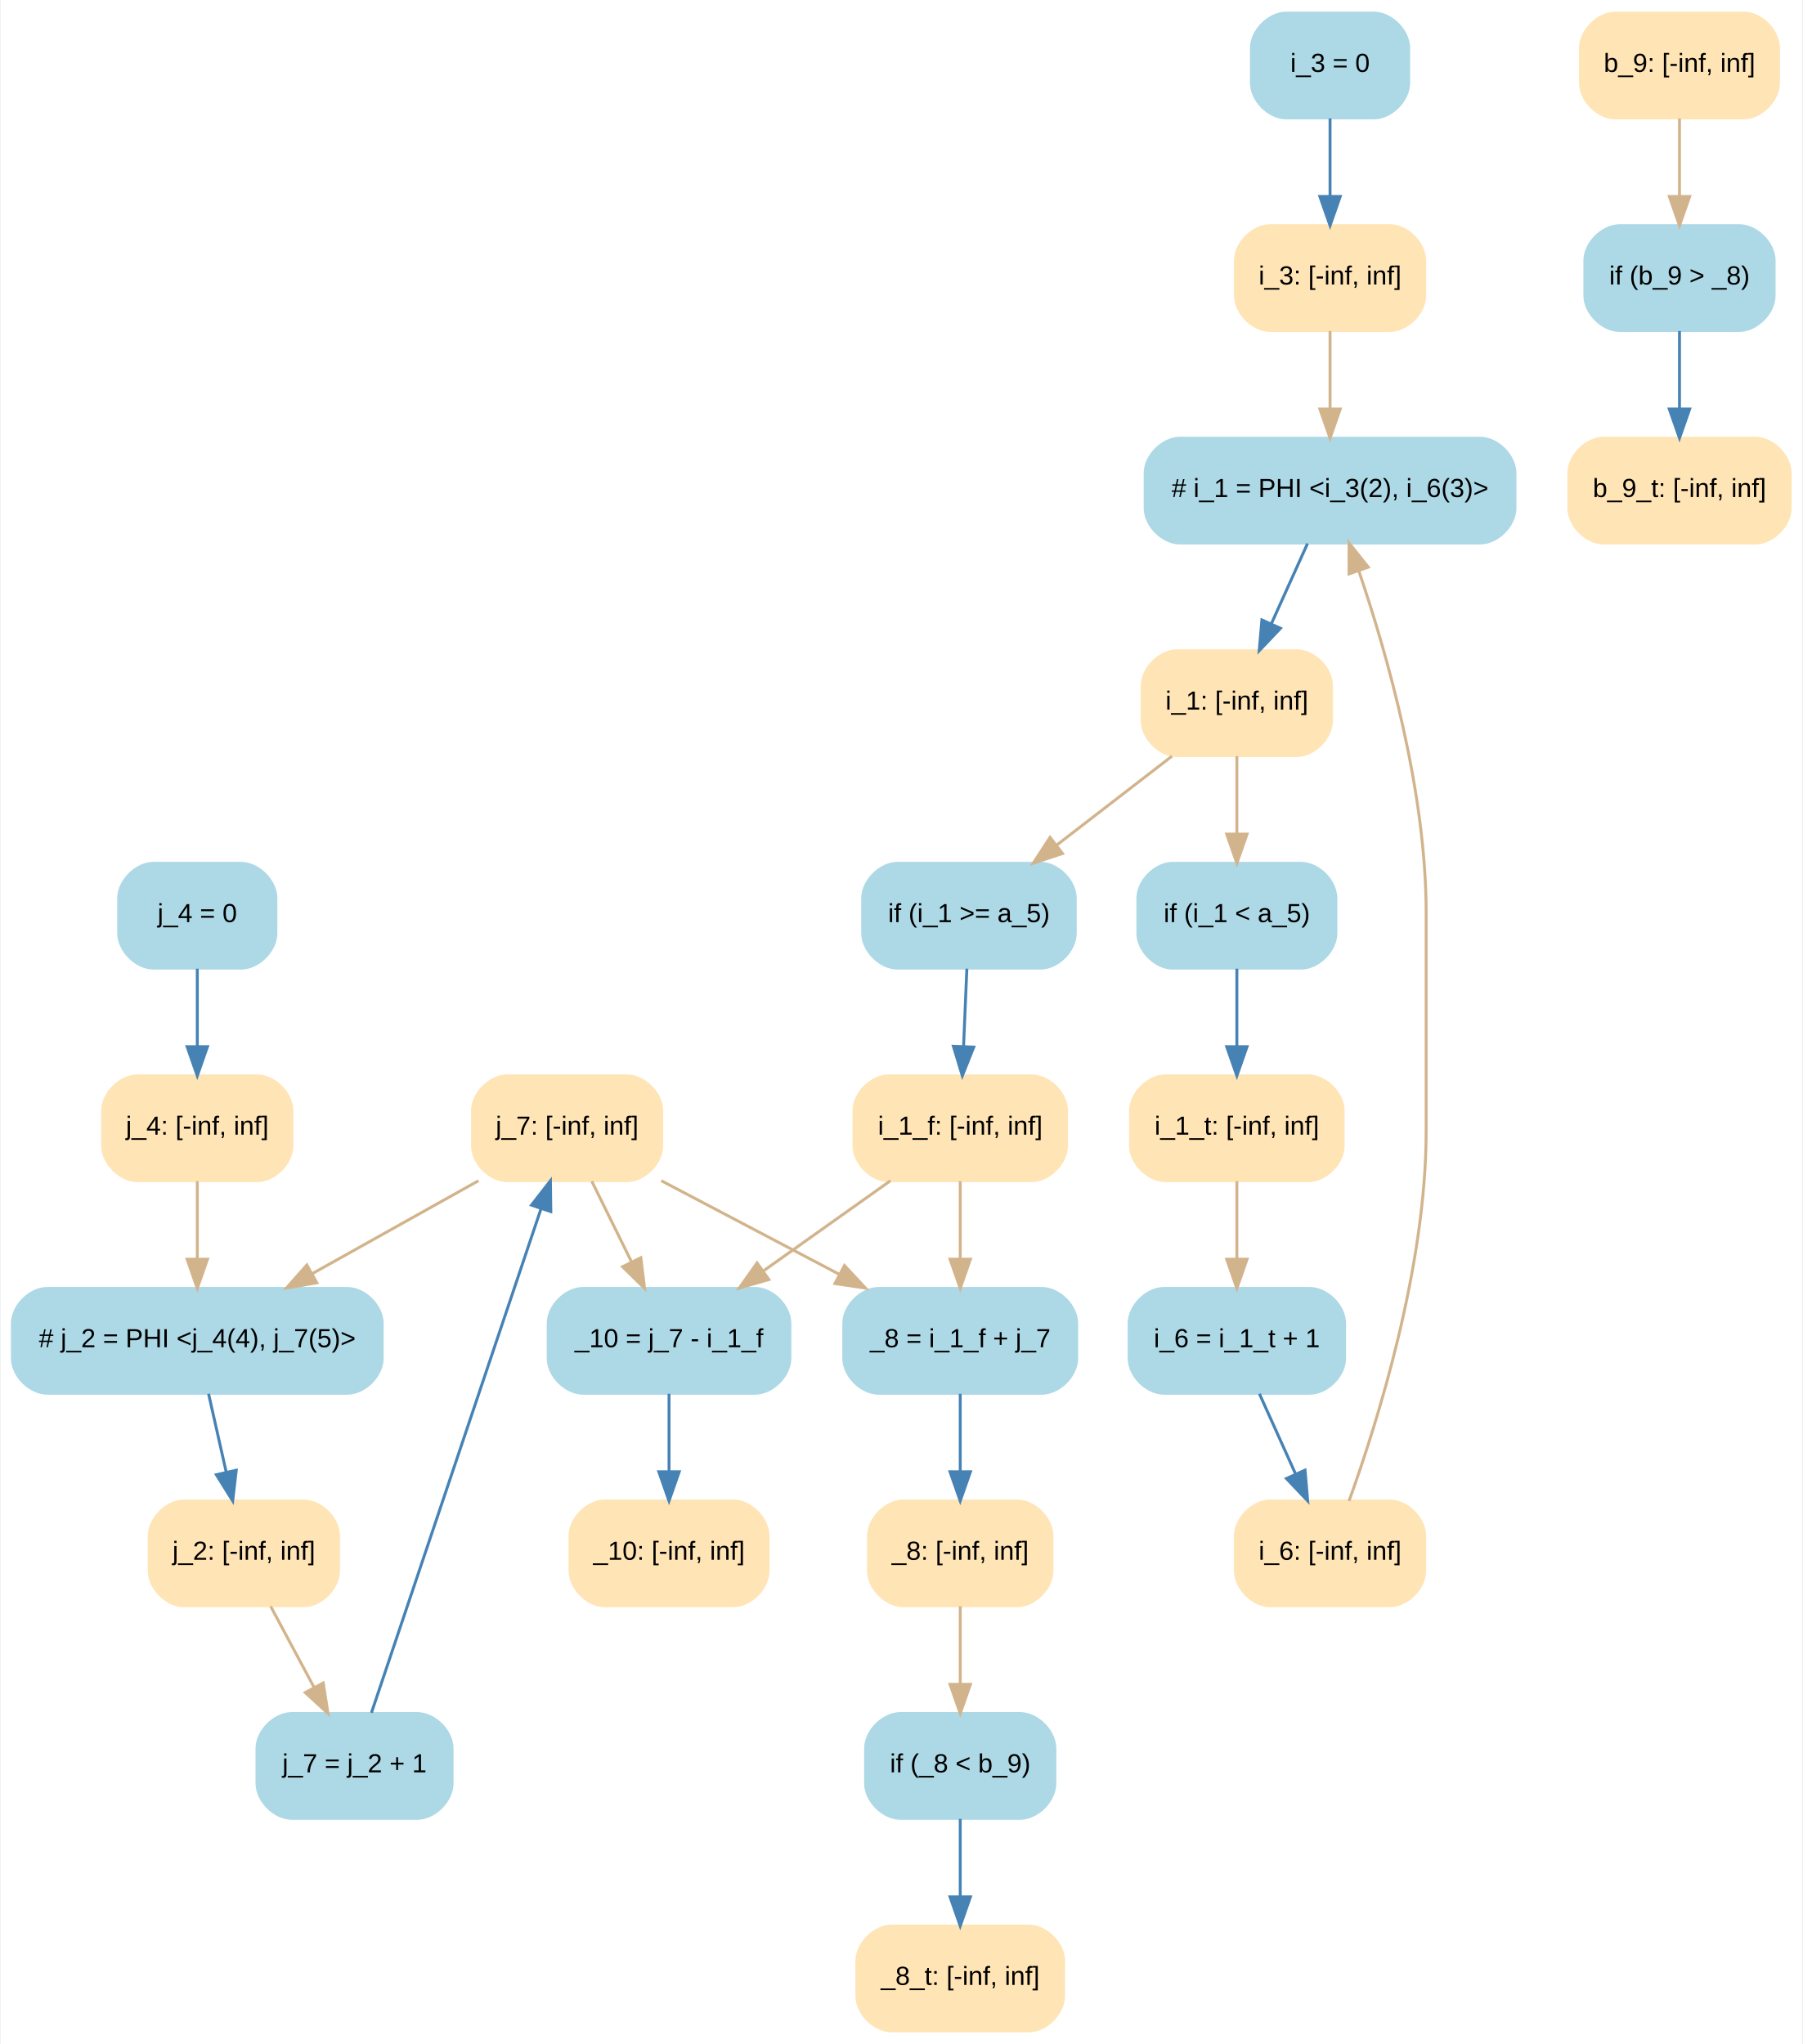
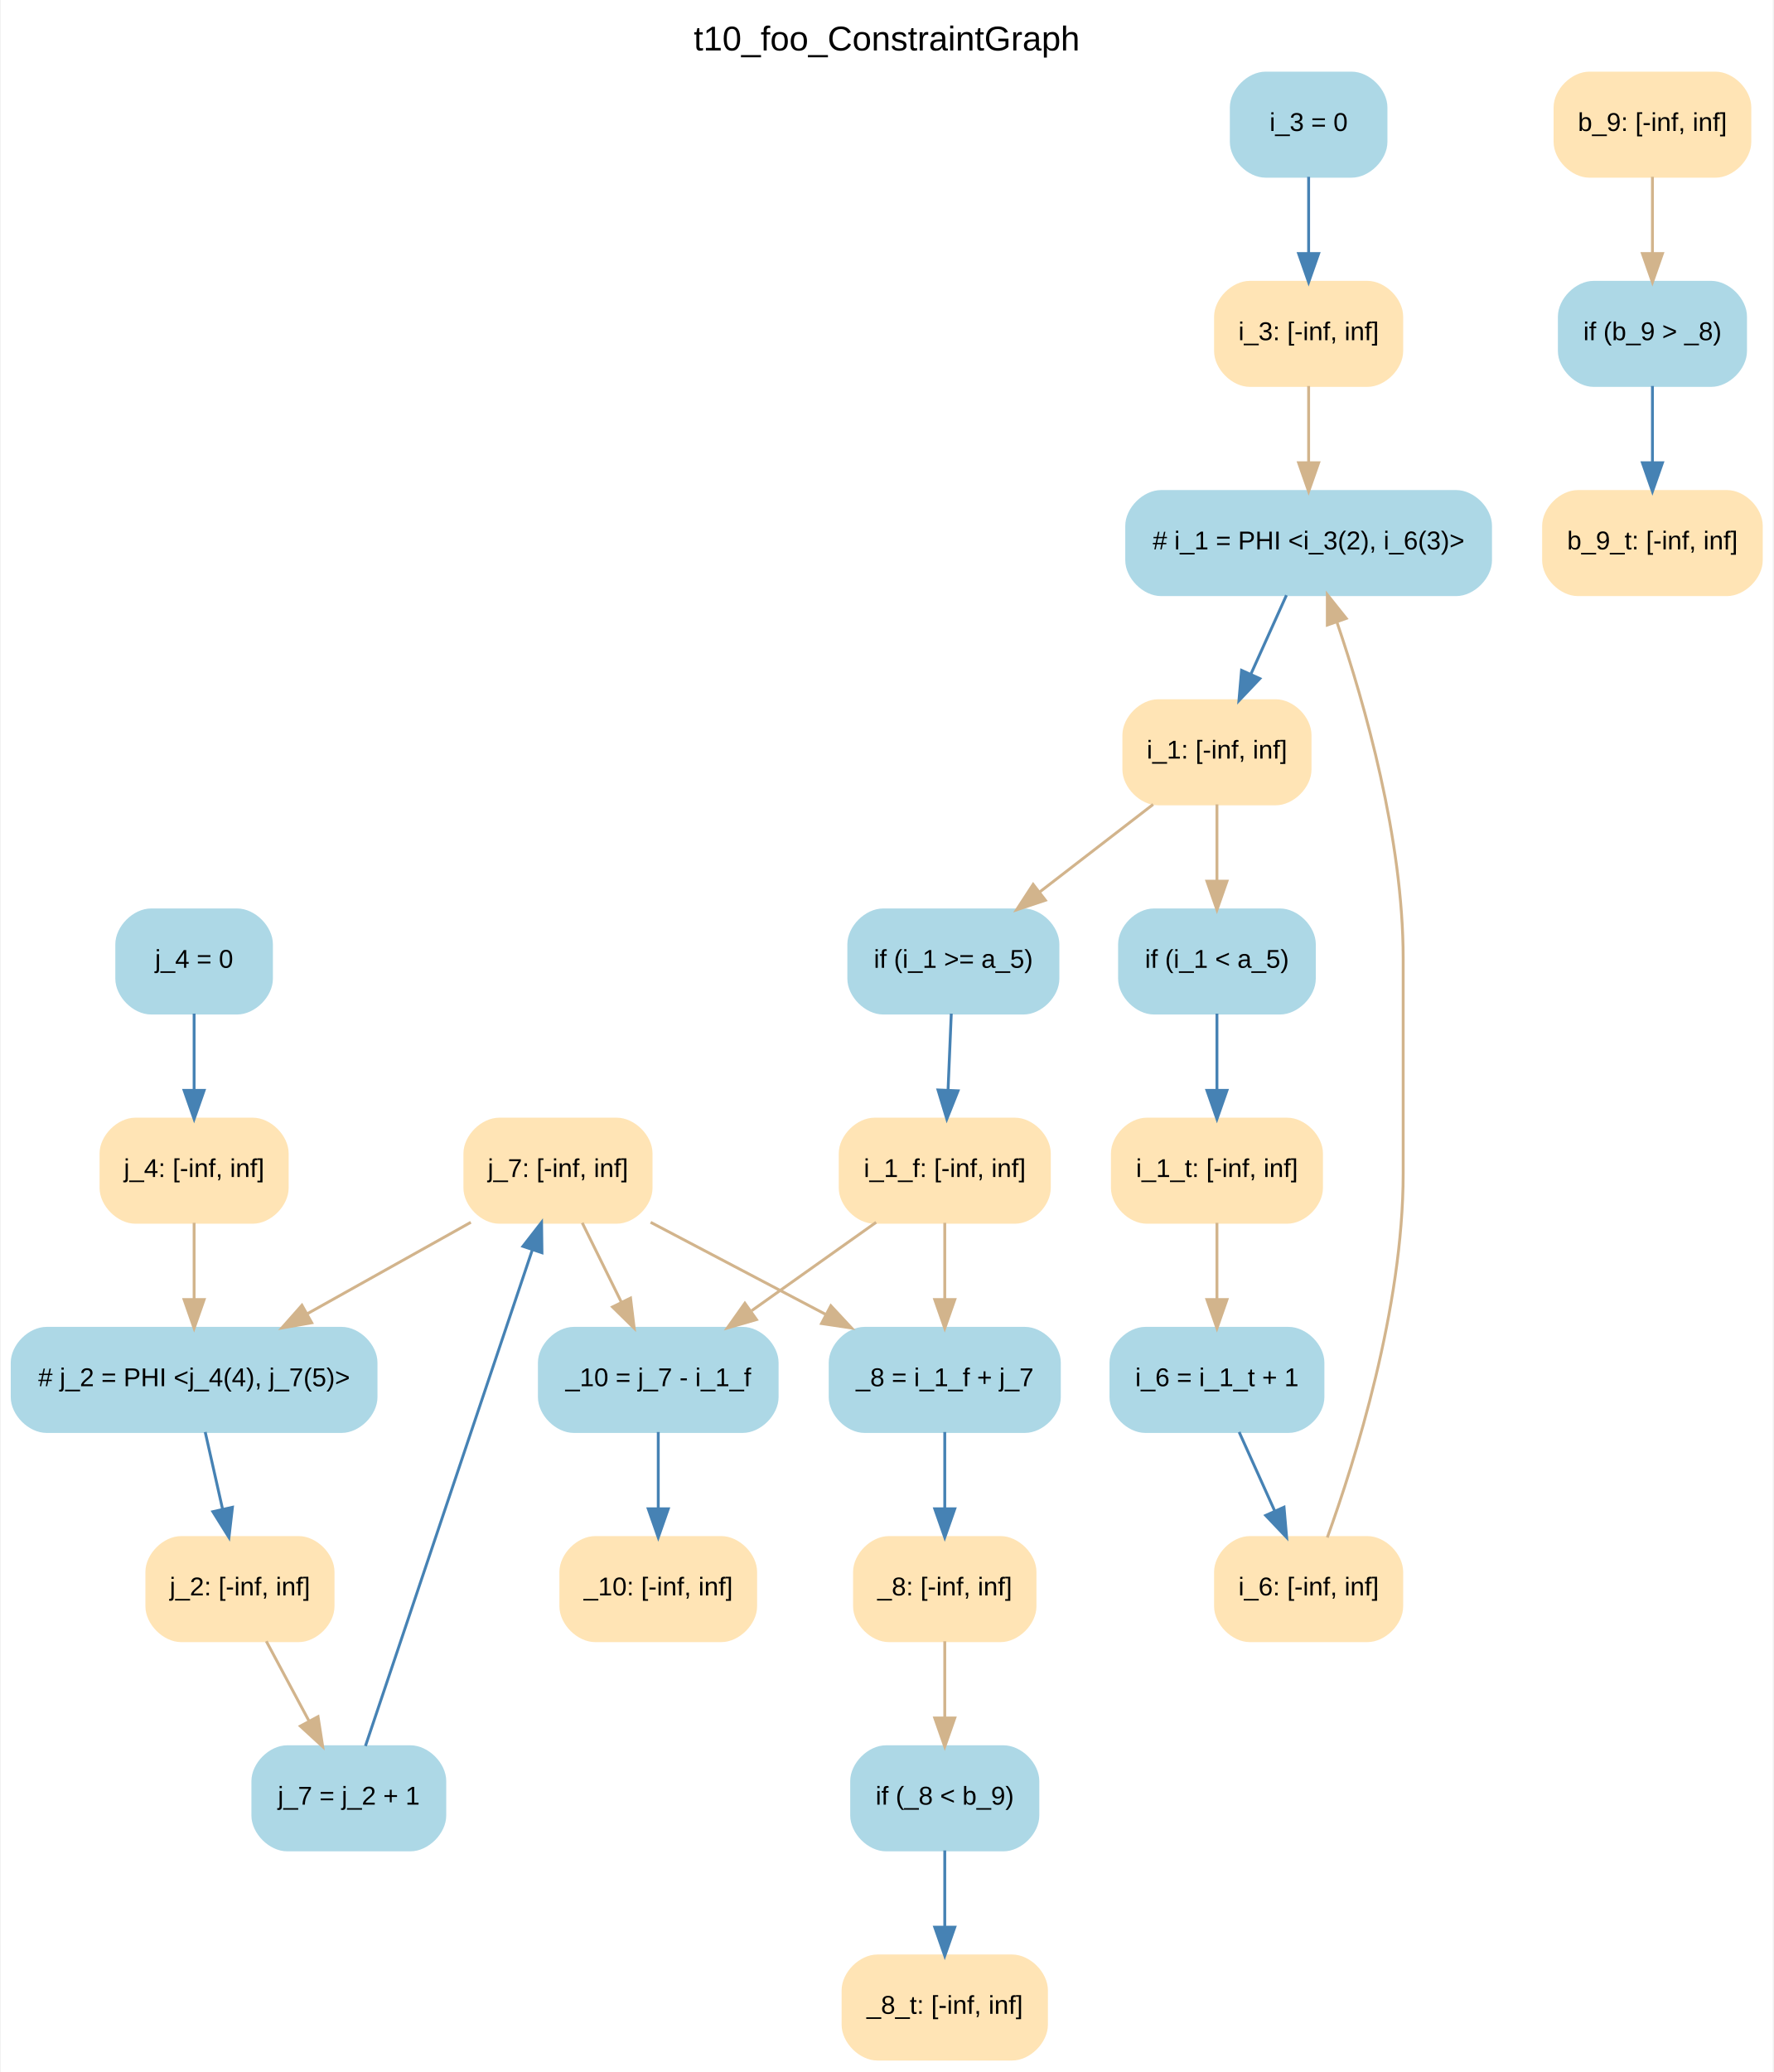
- <svg xmlns="http://www.w3.org/2000/svg" width="619pt" height="702pt" viewBox="0.00 0.00 618.50 702.00">
-   <g id="graph0" class="graph" transform="scale(1 1) rotate(0) translate(4 698)">
-     <polygon fill="white" stroke="none" points="-4,4 -4,-698 614.5,-698 614.5,4 -4,4" />
+ <svg xmlns="http://www.w3.org/2000/svg" width="619pt" height="723pt" viewBox="0.00 0.00 618.50 723.00">
+   <g id="graph0" class="graph" transform="scale(1 1) rotate(0) translate(4 719)">
+     <polygon fill="white" stroke="none" points="-4,4 -4,-719 614.5,-719 614.5,4 -4,4" />
+     <text text-anchor="middle" x="305.25" y="-701.4" font-family="Arial" font-size="12.00">t10_foo_ConstraintGraph</text>
    <g id="node1" class="node">
      <path fill="lightblue" stroke="lightblue" d="M401,-511.5C401,-511.5 504,-511.5 504,-511.5 510,-511.5 516,-517.5 516,-523.5 516,-523.5 516,-535.5 516,-535.5 516,-541.5 510,-547.5 504,-547.5 504,-547.5 401,-547.5 401,-547.5 395,-547.5 389,-541.5 389,-535.5 389,-535.5 389,-523.5 389,-523.5 389,-517.5 395,-511.5 401,-511.5" />
      <text text-anchor="middle" x="452.5" y="-527.3" font-family="Arial" font-size="9.00"># i_1 = PHI &lt;i_3(2), i_6(3)&gt;</text>
    </g>
    <g id="node2" class="node">
      <path fill="moccasin" stroke="moccasin" d="M400,-438.5C400,-438.5 441,-438.5 441,-438.5 447,-438.5 453,-444.5 453,-450.5 453,-450.5 453,-462.5 453,-462.5 453,-468.5 447,-474.5 441,-474.5 441,-474.5 400,-474.5 400,-474.5 394,-474.5 388,-468.5 388,-462.5 388,-462.5 388,-450.5 388,-450.5 388,-444.5 394,-438.5 400,-438.5" />
      <text text-anchor="middle" x="420.5" y="-454.3" font-family="Arial" font-size="9.00">i_1: [-inf, inf]</text>
    </g>
    <g id="edge1" class="edge">
      <path fill="none" stroke="steelblue" d="M444.754,-511.313C441.02,-503.028 436.46,-492.91 432.305,-483.693" />
      <polygon fill="steelblue" stroke="steelblue" points="435.475,-482.207 428.175,-474.529 429.093,-485.084 435.475,-482.207" />
    </g>
    <g id="node13" class="node">
      <path fill="lightblue" stroke="lightblue" d="M304,-365.5C304,-365.5 353,-365.5 353,-365.5 359,-365.5 365,-371.5 365,-377.5 365,-377.5 365,-389.5 365,-389.5 365,-395.5 359,-401.5 353,-401.5 353,-401.5 304,-401.5 304,-401.5 298,-401.5 292,-395.5 292,-389.5 292,-389.5 292,-377.5 292,-377.5 292,-371.5 298,-365.5 304,-365.5" />
      <text text-anchor="middle" x="328.5" y="-381.3" font-family="Arial" font-size="9.00">if (i_1 &gt;= a_5)</text>
    </g>
    <g id="edge13" class="edge">
      <path fill="none" stroke="tan" d="M398.229,-438.313C386.364,-429.156 371.597,-417.76 358.712,-407.816" />
      <polygon fill="tan" stroke="tan" points="360.621,-404.868 350.566,-401.529 356.344,-410.409 360.621,-404.868" />
    </g>
    <g id="node15" class="node">
      <path fill="lightblue" stroke="lightblue" d="M398.5,-365.5C398.5,-365.5 442.5,-365.5 442.5,-365.5 448.5,-365.5 454.5,-371.5 454.5,-377.5 454.5,-377.5 454.5,-389.5 454.5,-389.5 454.5,-395.5 448.5,-401.5 442.5,-401.5 442.5,-401.5 398.5,-401.5 398.5,-401.5 392.5,-401.5 386.5,-395.5 386.5,-389.5 386.5,-389.5 386.5,-377.5 386.5,-377.5 386.5,-371.5 392.5,-365.5 398.5,-365.5" />
      <text text-anchor="middle" x="420.5" y="-381.3" font-family="Arial" font-size="9.00">if (i_1 &lt; a_5)</text>
    </g>
    <g id="edge14" class="edge">
      <path fill="none" stroke="tan" d="M420.5,-438.313C420.5,-430.289 420.5,-420.547 420.5,-411.569" />
      <polygon fill="tan" stroke="tan" points="424,-411.529 420.5,-401.529 417,-411.529 424,-411.529" />
    </g>
    <g id="node3" class="node">
      <path fill="lightblue" stroke="lightblue" d="M297.5,-219.5C297.5,-219.5 353.5,-219.5 353.5,-219.5 359.5,-219.5 365.5,-225.5 365.5,-231.5 365.5,-231.5 365.5,-243.5 365.5,-243.5 365.5,-249.5 359.5,-255.5 353.5,-255.5 353.5,-255.5 297.5,-255.5 297.5,-255.5 291.5,-255.5 285.5,-249.5 285.5,-243.5 285.5,-243.5 285.5,-231.5 285.5,-231.5 285.5,-225.5 291.5,-219.5 297.5,-219.5" />
      <text text-anchor="middle" x="325.5" y="-235.3" font-family="Arial" font-size="9.00">_8 = i_1_f + j_7</text>
    </g>
    <g id="node4" class="node">
      <path fill="moccasin" stroke="moccasin" d="M306,-146.5C306,-146.5 345,-146.5 345,-146.5 351,-146.5 357,-152.5 357,-158.5 357,-158.5 357,-170.5 357,-170.5 357,-176.5 351,-182.5 345,-182.5 345,-182.5 306,-182.5 306,-182.5 300,-182.5 294,-176.5 294,-170.5 294,-170.5 294,-158.5 294,-158.5 294,-152.5 300,-146.5 306,-146.5" />
      <text text-anchor="middle" x="325.5" y="-162.3" font-family="Arial" font-size="9.00">_8: [-inf, inf]</text>
    </g>
    <g id="edge2" class="edge">
      <path fill="none" stroke="steelblue" d="M325.5,-219.313C325.5,-211.289 325.5,-201.547 325.5,-192.569" />
      <polygon fill="steelblue" stroke="steelblue" points="329,-192.529 325.5,-182.529 322,-192.529 329,-192.529" />
    </g>
    <g id="node5" class="node">
      <path fill="lightblue" stroke="lightblue" d="M305,-73.5C305,-73.5 346,-73.5 346,-73.5 352,-73.5 358,-79.5 358,-85.5 358,-85.5 358,-97.5 358,-97.5 358,-103.5 352,-109.5 346,-109.5 346,-109.5 305,-109.5 305,-109.5 299,-109.5 293,-103.5 293,-97.5 293,-97.5 293,-85.5 293,-85.5 293,-79.5 299,-73.5 305,-73.5" />
      <text text-anchor="middle" x="325.5" y="-89.3" font-family="Arial" font-size="9.00">if (_8 &lt; b_9)</text>
    </g>
    <g id="edge21" class="edge">
      <path fill="none" stroke="tan" d="M325.5,-146.313C325.5,-138.289 325.5,-128.547 325.5,-119.569" />
      <polygon fill="tan" stroke="tan" points="329,-119.529 325.5,-109.529 322,-119.529 329,-119.529" />
    </g>
    <g id="node6" class="node">
      <path fill="moccasin" stroke="moccasin" d="M302,-0.5C302,-0.5 349,-0.5 349,-0.5 355,-0.5 361,-6.5 361,-12.5 361,-12.5 361,-24.5 361,-24.5 361,-30.5 355,-36.5 349,-36.5 349,-36.5 302,-36.5 302,-36.5 296,-36.5 290,-30.5 290,-24.5 290,-24.5 290,-12.5 290,-12.5 290,-6.5 296,-0.5 302,-0.5" />
      <text text-anchor="middle" x="325.5" y="-16.3" font-family="Arial" font-size="9.00">_8_t: [-inf, inf]</text>
    </g>
    <g id="edge3" class="edge">
      <path fill="none" stroke="steelblue" d="M325.5,-73.313C325.5,-65.29 325.5,-55.547 325.5,-46.569" />
      <polygon fill="steelblue" stroke="steelblue" points="329,-46.529 325.5,-36.529 322,-46.529 329,-46.529" />
    </g>
    <g id="node7" class="node">
      <path fill="lightblue" stroke="lightblue" d="M395.5,-219.5C395.5,-219.5 445.5,-219.5 445.5,-219.5 451.5,-219.5 457.5,-225.5 457.5,-231.5 457.5,-231.5 457.5,-243.5 457.5,-243.5 457.5,-249.5 451.5,-255.5 445.5,-255.5 445.5,-255.5 395.5,-255.5 395.5,-255.5 389.5,-255.5 383.5,-249.5 383.5,-243.5 383.5,-243.5 383.5,-231.5 383.5,-231.5 383.5,-225.5 389.5,-219.5 395.5,-219.5" />
      <text text-anchor="middle" x="420.5" y="-235.3" font-family="Arial" font-size="9.00">i_6 = i_1_t + 1</text>
    </g>
    <g id="node8" class="node">
      <path fill="moccasin" stroke="moccasin" d="M432,-146.5C432,-146.5 473,-146.5 473,-146.5 479,-146.5 485,-152.5 485,-158.5 485,-158.5 485,-170.5 485,-170.5 485,-176.5 479,-182.5 473,-182.5 473,-182.5 432,-182.5 432,-182.5 426,-182.5 420,-176.5 420,-170.5 420,-170.5 420,-158.5 420,-158.5 420,-152.5 426,-146.5 432,-146.5" />
      <text text-anchor="middle" x="452.5" y="-162.3" font-family="Arial" font-size="9.00">i_6: [-inf, inf]</text>
    </g>
    <g id="edge4" class="edge">
      <path fill="none" stroke="steelblue" d="M428.246,-219.313C431.98,-211.028 436.54,-200.91 440.695,-191.693" />
      <polygon fill="steelblue" stroke="steelblue" points="443.907,-193.084 444.825,-182.529 437.525,-190.207 443.907,-193.084" />
    </g>
    <g id="edge25" class="edge">
      <path fill="none" stroke="tan" d="M459.02,-182.5C468.637,-209.148 485.5,-262.564 485.5,-309.5 485.5,-384.5 485.5,-384.5 485.5,-384.5 485.5,-426.302 472.124,-473.245 462.404,-501.839" />
      <polygon fill="tan" stroke="tan" points="459.023,-500.905 459.02,-511.5 465.629,-503.219 459.023,-500.905" />
    </g>
    <g id="node9" class="node">
      <path fill="lightblue" stroke="lightblue" d="M96,-73.5C96,-73.5 139,-73.5 139,-73.5 145,-73.5 151,-79.5 151,-85.5 151,-85.5 151,-97.5 151,-97.5 151,-103.5 145,-109.5 139,-109.5 139,-109.5 96,-109.5 96,-109.5 90,-109.5 84,-103.5 84,-97.5 84,-97.5 84,-85.5 84,-85.5 84,-79.5 90,-73.5 96,-73.5" />
      <text text-anchor="middle" x="117.5" y="-89.3" font-family="Arial" font-size="9.00">j_7 = j_2 + 1</text>
    </g>
    <g id="node10" class="node">
      <path fill="moccasin" stroke="moccasin" d="M170,-292.5C170,-292.5 211,-292.5 211,-292.5 217,-292.5 223,-298.5 223,-304.5 223,-304.5 223,-316.5 223,-316.5 223,-322.5 217,-328.5 211,-328.5 211,-328.5 170,-328.5 170,-328.5 164,-328.5 158,-322.5 158,-316.5 158,-316.5 158,-304.5 158,-304.5 158,-298.5 164,-292.5 170,-292.5" />
      <text text-anchor="middle" x="190.5" y="-308.3" font-family="Arial" font-size="9.00">j_7: [-inf, inf]</text>
    </g>
    <g id="edge5" class="edge">
      <path fill="none" stroke="steelblue" d="M123.303,-109.749C136.001,-147.495 166.328,-237.645 181.514,-282.788" />
      <polygon fill="steelblue" stroke="steelblue" points="178.266,-284.11 184.772,-292.472 184.901,-281.878 178.266,-284.11" />
    </g>
    <g id="edge16" class="edge">
      <path fill="none" stroke="tan" d="M222.836,-292.494C241.152,-282.861 264.262,-270.707 283.915,-260.37" />
      <polygon fill="tan" stroke="tan" points="285.739,-263.366 292.96,-255.614 282.48,-257.171 285.739,-263.366" />
    </g>
    <g id="node11" class="node">
      <path fill="lightblue" stroke="lightblue" d="M196,-219.5C196,-219.5 255,-219.5 255,-219.5 261,-219.5 267,-225.5 267,-231.5 267,-231.5 267,-243.5 267,-243.5 267,-249.5 261,-255.5 255,-255.5 255,-255.5 196,-255.5 196,-255.5 190,-255.5 184,-249.5 184,-243.5 184,-243.5 184,-231.5 184,-231.5 184,-225.5 190,-219.5 196,-219.5" />
      <text text-anchor="middle" x="225.5" y="-235.3" font-family="Arial" font-size="9.00">_10 = j_7 - i_1_f</text>
    </g>
    <g id="edge17" class="edge">
      <path fill="none" stroke="tan" d="M198.973,-292.313C203.057,-284.028 208.044,-273.91 212.588,-264.693" />
      <polygon fill="tan" stroke="tan" points="215.823,-266.046 217.105,-255.529 209.545,-262.951 215.823,-266.046" />
    </g>
    <g id="node19" class="node">
      <path fill="lightblue" stroke="lightblue" d="M12,-219.5C12,-219.5 115,-219.5 115,-219.5 121,-219.5 127,-225.5 127,-231.5 127,-231.5 127,-243.5 127,-243.5 127,-249.5 121,-255.5 115,-255.5 115,-255.5 12,-255.5 12,-255.5 6,-255.5 0,-249.5 0,-243.5 0,-243.5 0,-231.5 0,-231.5 0,-225.5 6,-219.5 12,-219.5" />
      <text text-anchor="middle" x="63.5" y="-235.3" font-family="Arial" font-size="9.00"># j_2 = PHI &lt;j_4(4), j_7(5)&gt;</text>
    </g>
    <g id="edge18" class="edge">
      <path fill="none" stroke="tan" d="M160.08,-292.494C142.927,-282.904 121.306,-270.817 102.872,-260.511" />
      <polygon fill="tan" stroke="tan" points="104.548,-257.438 94.112,-255.614 101.132,-263.548 104.548,-257.438" />
    </g>
    <g id="node12" class="node">
      <path fill="moccasin" stroke="moccasin" d="M203.5,-146.5C203.5,-146.5 247.5,-146.5 247.5,-146.5 253.5,-146.5 259.5,-152.5 259.5,-158.5 259.5,-158.5 259.5,-170.5 259.5,-170.5 259.5,-176.5 253.5,-182.5 247.5,-182.5 247.5,-182.5 203.5,-182.5 203.5,-182.5 197.5,-182.5 191.5,-176.5 191.5,-170.5 191.5,-170.5 191.5,-158.5 191.5,-158.5 191.5,-152.5 197.5,-146.5 203.5,-146.5" />
      <text text-anchor="middle" x="225.5" y="-162.3" font-family="Arial" font-size="9.00">_10: [-inf, inf]</text>
    </g>
    <g id="edge6" class="edge">
      <path fill="none" stroke="steelblue" d="M225.5,-219.313C225.5,-211.289 225.5,-201.547 225.5,-192.569" />
      <polygon fill="steelblue" stroke="steelblue" points="229,-192.529 225.5,-182.529 222,-192.529 229,-192.529" />
    </g>
    <g id="node14" class="node">
      <path fill="moccasin" stroke="moccasin" d="M301,-292.5C301,-292.5 350,-292.5 350,-292.5 356,-292.5 362,-298.5 362,-304.5 362,-304.5 362,-316.5 362,-316.5 362,-322.5 356,-328.5 350,-328.5 350,-328.5 301,-328.5 301,-328.5 295,-328.5 289,-322.5 289,-316.5 289,-316.5 289,-304.5 289,-304.5 289,-298.5 295,-292.5 301,-292.5" />
      <text text-anchor="middle" x="325.5" y="-308.3" font-family="Arial" font-size="9.00">i_1_f: [-inf, inf]</text>
    </g>
    <g id="edge7" class="edge">
      <path fill="none" stroke="steelblue" d="M327.774,-365.313C327.435,-357.289 327.023,-347.547 326.644,-338.569" />
      <polygon fill="steelblue" stroke="steelblue" points="330.139,-338.372 326.22,-328.529 323.145,-338.668 330.139,-338.372" />
    </g>
    <g id="edge23" class="edge">
      <path fill="none" stroke="tan" d="M325.5,-292.313C325.5,-284.289 325.5,-274.547 325.5,-265.569" />
      <polygon fill="tan" stroke="tan" points="329,-265.529 325.5,-255.529 322,-265.529 329,-265.529" />
    </g>
    <g id="edge24" class="edge">
      <path fill="none" stroke="tan" d="M301.548,-292.494C288.532,-283.253 272.25,-271.692 258.094,-261.642" />
      <polygon fill="tan" stroke="tan" points="259.784,-258.549 249.604,-255.614 255.731,-264.257 259.784,-258.549" />
    </g>
    <g id="node16" class="node">
      <path fill="moccasin" stroke="moccasin" d="M396,-292.5C396,-292.5 445,-292.5 445,-292.5 451,-292.5 457,-298.5 457,-304.5 457,-304.5 457,-316.5 457,-316.5 457,-322.5 451,-328.5 445,-328.5 445,-328.5 396,-328.5 396,-328.5 390,-328.5 384,-322.5 384,-316.5 384,-316.5 384,-304.5 384,-304.5 384,-298.5 390,-292.5 396,-292.5" />
      <text text-anchor="middle" x="420.5" y="-308.3" font-family="Arial" font-size="9.00">i_1_t: [-inf, inf]</text>
    </g>
    <g id="edge8" class="edge">
      <path fill="none" stroke="steelblue" d="M420.5,-365.313C420.5,-357.289 420.5,-347.547 420.5,-338.569" />
      <polygon fill="steelblue" stroke="steelblue" points="424,-338.529 420.5,-328.529 417,-338.529 424,-338.529" />
    </g>
    <g id="edge19" class="edge">
      <path fill="none" stroke="tan" d="M420.5,-292.313C420.5,-284.289 420.5,-274.547 420.5,-265.569" />
      <polygon fill="tan" stroke="tan" points="424,-265.529 420.5,-255.529 417,-265.529 424,-265.529" />
    </g>
    <g id="node17" class="node">
      <path fill="lightblue" stroke="lightblue" d="M48.5,-365.5C48.5,-365.5 78.5,-365.5 78.5,-365.5 84.5,-365.5 90.5,-371.5 90.5,-377.5 90.5,-377.5 90.5,-389.5 90.5,-389.5 90.5,-395.5 84.5,-401.5 78.5,-401.5 78.5,-401.5 48.5,-401.5 48.5,-401.5 42.5,-401.5 36.5,-395.5 36.5,-389.5 36.5,-389.5 36.5,-377.5 36.5,-377.5 36.5,-371.5 42.5,-365.5 48.5,-365.5" />
      <text text-anchor="middle" x="63.5" y="-381.3" font-family="Arial" font-size="9.00">j_4 = 0</text>
    </g>
    <g id="node18" class="node">
      <path fill="moccasin" stroke="moccasin" d="M43,-292.5C43,-292.5 84,-292.5 84,-292.5 90,-292.5 96,-298.5 96,-304.5 96,-304.5 96,-316.5 96,-316.5 96,-322.5 90,-328.5 84,-328.5 84,-328.5 43,-328.5 43,-328.5 37,-328.5 31,-322.5 31,-316.5 31,-316.5 31,-304.5 31,-304.5 31,-298.5 37,-292.5 43,-292.5" />
      <text text-anchor="middle" x="63.5" y="-308.3" font-family="Arial" font-size="9.00">j_4: [-inf, inf]</text>
    </g>
    <g id="edge9" class="edge">
      <path fill="none" stroke="steelblue" d="M63.5,-365.313C63.5,-357.289 63.5,-347.547 63.5,-338.569" />
      <polygon fill="steelblue" stroke="steelblue" points="67,-338.529 63.5,-328.529 60,-338.529 67,-338.529" />
    </g>
    <g id="edge22" class="edge">
      <path fill="none" stroke="tan" d="M63.5,-292.313C63.5,-284.289 63.5,-274.547 63.5,-265.569" />
      <polygon fill="tan" stroke="tan" points="67,-265.529 63.5,-255.529 60,-265.529 67,-265.529" />
    </g>
    <g id="node20" class="node">
      <path fill="moccasin" stroke="moccasin" d="M59,-146.5C59,-146.5 100,-146.5 100,-146.5 106,-146.5 112,-152.5 112,-158.5 112,-158.5 112,-170.5 112,-170.5 112,-176.5 106,-182.5 100,-182.5 100,-182.5 59,-182.5 59,-182.5 53,-182.5 47,-176.5 47,-170.5 47,-170.5 47,-158.5 47,-158.5 47,-152.5 53,-146.5 59,-146.5" />
      <text text-anchor="middle" x="79.5" y="-162.3" font-family="Arial" font-size="9.00">j_2: [-inf, inf]</text>
    </g>
    <g id="edge10" class="edge">
      <path fill="none" stroke="steelblue" d="M67.373,-219.313C69.181,-211.289 71.377,-201.547 73.4,-192.569" />
      <polygon fill="steelblue" stroke="steelblue" points="76.878,-193.054 75.662,-182.529 70.05,-191.515 76.878,-193.054" />
    </g>
    <g id="edge20" class="edge">
      <path fill="none" stroke="tan" d="M88.699,-146.313C93.18,-137.941 98.662,-127.697 103.637,-118.403" />
      <polygon fill="tan" stroke="tan" points="106.753,-119.997 108.386,-109.529 100.581,-116.694 106.753,-119.997" />
    </g>
    <g id="node21" class="node">
      <path fill="lightblue" stroke="lightblue" d="M437.5,-657.5C437.5,-657.5 467.5,-657.5 467.5,-657.5 473.5,-657.5 479.5,-663.5 479.5,-669.5 479.5,-669.5 479.5,-681.5 479.5,-681.5 479.5,-687.5 473.5,-693.5 467.5,-693.5 467.5,-693.5 437.5,-693.5 437.5,-693.5 431.5,-693.5 425.5,-687.5 425.5,-681.5 425.5,-681.5 425.5,-669.5 425.5,-669.5 425.5,-663.5 431.5,-657.5 437.5,-657.5" />
      <text text-anchor="middle" x="452.5" y="-673.3" font-family="Arial" font-size="9.00">i_3 = 0</text>
    </g>
    <g id="node22" class="node">
      <path fill="moccasin" stroke="moccasin" d="M432,-584.5C432,-584.5 473,-584.5 473,-584.5 479,-584.5 485,-590.5 485,-596.5 485,-596.5 485,-608.5 485,-608.5 485,-614.5 479,-620.5 473,-620.5 473,-620.5 432,-620.5 432,-620.5 426,-620.5 420,-614.5 420,-608.5 420,-608.5 420,-596.5 420,-596.5 420,-590.5 426,-584.5 432,-584.5" />
      <text text-anchor="middle" x="452.5" y="-600.3" font-family="Arial" font-size="9.00">i_3: [-inf, inf]</text>
    </g>
    <g id="edge11" class="edge">
      <path fill="none" stroke="steelblue" d="M452.5,-657.313C452.5,-649.289 452.5,-639.547 452.5,-630.569" />
      <polygon fill="steelblue" stroke="steelblue" points="456,-630.529 452.5,-620.529 449,-630.529 456,-630.529" />
    </g>
    <g id="edge15" class="edge">
      <path fill="none" stroke="tan" d="M452.5,-584.313C452.5,-576.289 452.5,-566.547 452.5,-557.569" />
      <polygon fill="tan" stroke="tan" points="456,-557.529 452.5,-547.529 449,-557.529 456,-557.529" />
    </g>
    <g id="node23" class="node">
      <path fill="lightblue" stroke="lightblue" d="M552,-584.5C552,-584.5 593,-584.5 593,-584.5 599,-584.5 605,-590.5 605,-596.5 605,-596.5 605,-608.5 605,-608.5 605,-614.5 599,-620.5 593,-620.5 593,-620.5 552,-620.5 552,-620.5 546,-620.5 540,-614.5 540,-608.5 540,-608.5 540,-596.5 540,-596.5 540,-590.5 546,-584.5 552,-584.5" />
      <text text-anchor="middle" x="572.5" y="-600.3" font-family="Arial" font-size="9.00">if (b_9 &gt; _8)</text>
    </g>
    <g id="node24" class="node">
      <path fill="moccasin" stroke="moccasin" d="M546.5,-511.5C546.5,-511.5 598.5,-511.5 598.5,-511.5 604.5,-511.5 610.5,-517.5 610.5,-523.5 610.5,-523.5 610.5,-535.5 610.5,-535.5 610.5,-541.5 604.5,-547.5 598.5,-547.5 598.5,-547.5 546.5,-547.5 546.5,-547.5 540.5,-547.5 534.5,-541.5 534.5,-535.5 534.5,-535.5 534.5,-523.5 534.5,-523.5 534.5,-517.5 540.5,-511.5 546.5,-511.5" />
      <text text-anchor="middle" x="572.5" y="-527.3" font-family="Arial" font-size="9.00">b_9_t: [-inf, inf]</text>
    </g>
    <g id="edge12" class="edge">
      <path fill="none" stroke="steelblue" d="M572.5,-584.313C572.5,-576.289 572.5,-566.547 572.5,-557.569" />
      <polygon fill="steelblue" stroke="steelblue" points="576,-557.529 572.5,-547.529 569,-557.529 576,-557.529" />
    </g>
    <g id="node25" class="node">
      <path fill="moccasin" stroke="moccasin" d="M550.5,-657.5C550.5,-657.5 594.5,-657.5 594.5,-657.5 600.5,-657.5 606.5,-663.5 606.5,-669.5 606.5,-669.5 606.5,-681.5 606.5,-681.5 606.5,-687.5 600.5,-693.5 594.5,-693.5 594.5,-693.5 550.5,-693.5 550.5,-693.5 544.5,-693.5 538.5,-687.5 538.5,-681.5 538.5,-681.5 538.5,-669.5 538.5,-669.5 538.5,-663.5 544.5,-657.5 550.5,-657.5" />
      <text text-anchor="middle" x="572.5" y="-673.3" font-family="Arial" font-size="9.00">b_9: [-inf, inf]</text>
    </g>
    <g id="edge26" class="edge">
      <path fill="none" stroke="tan" d="M572.5,-657.313C572.5,-649.289 572.5,-639.547 572.5,-630.569" />
      <polygon fill="tan" stroke="tan" points="576,-630.529 572.5,-620.529 569,-630.529 576,-630.529" />
    </g>
  </g>
</svg>
